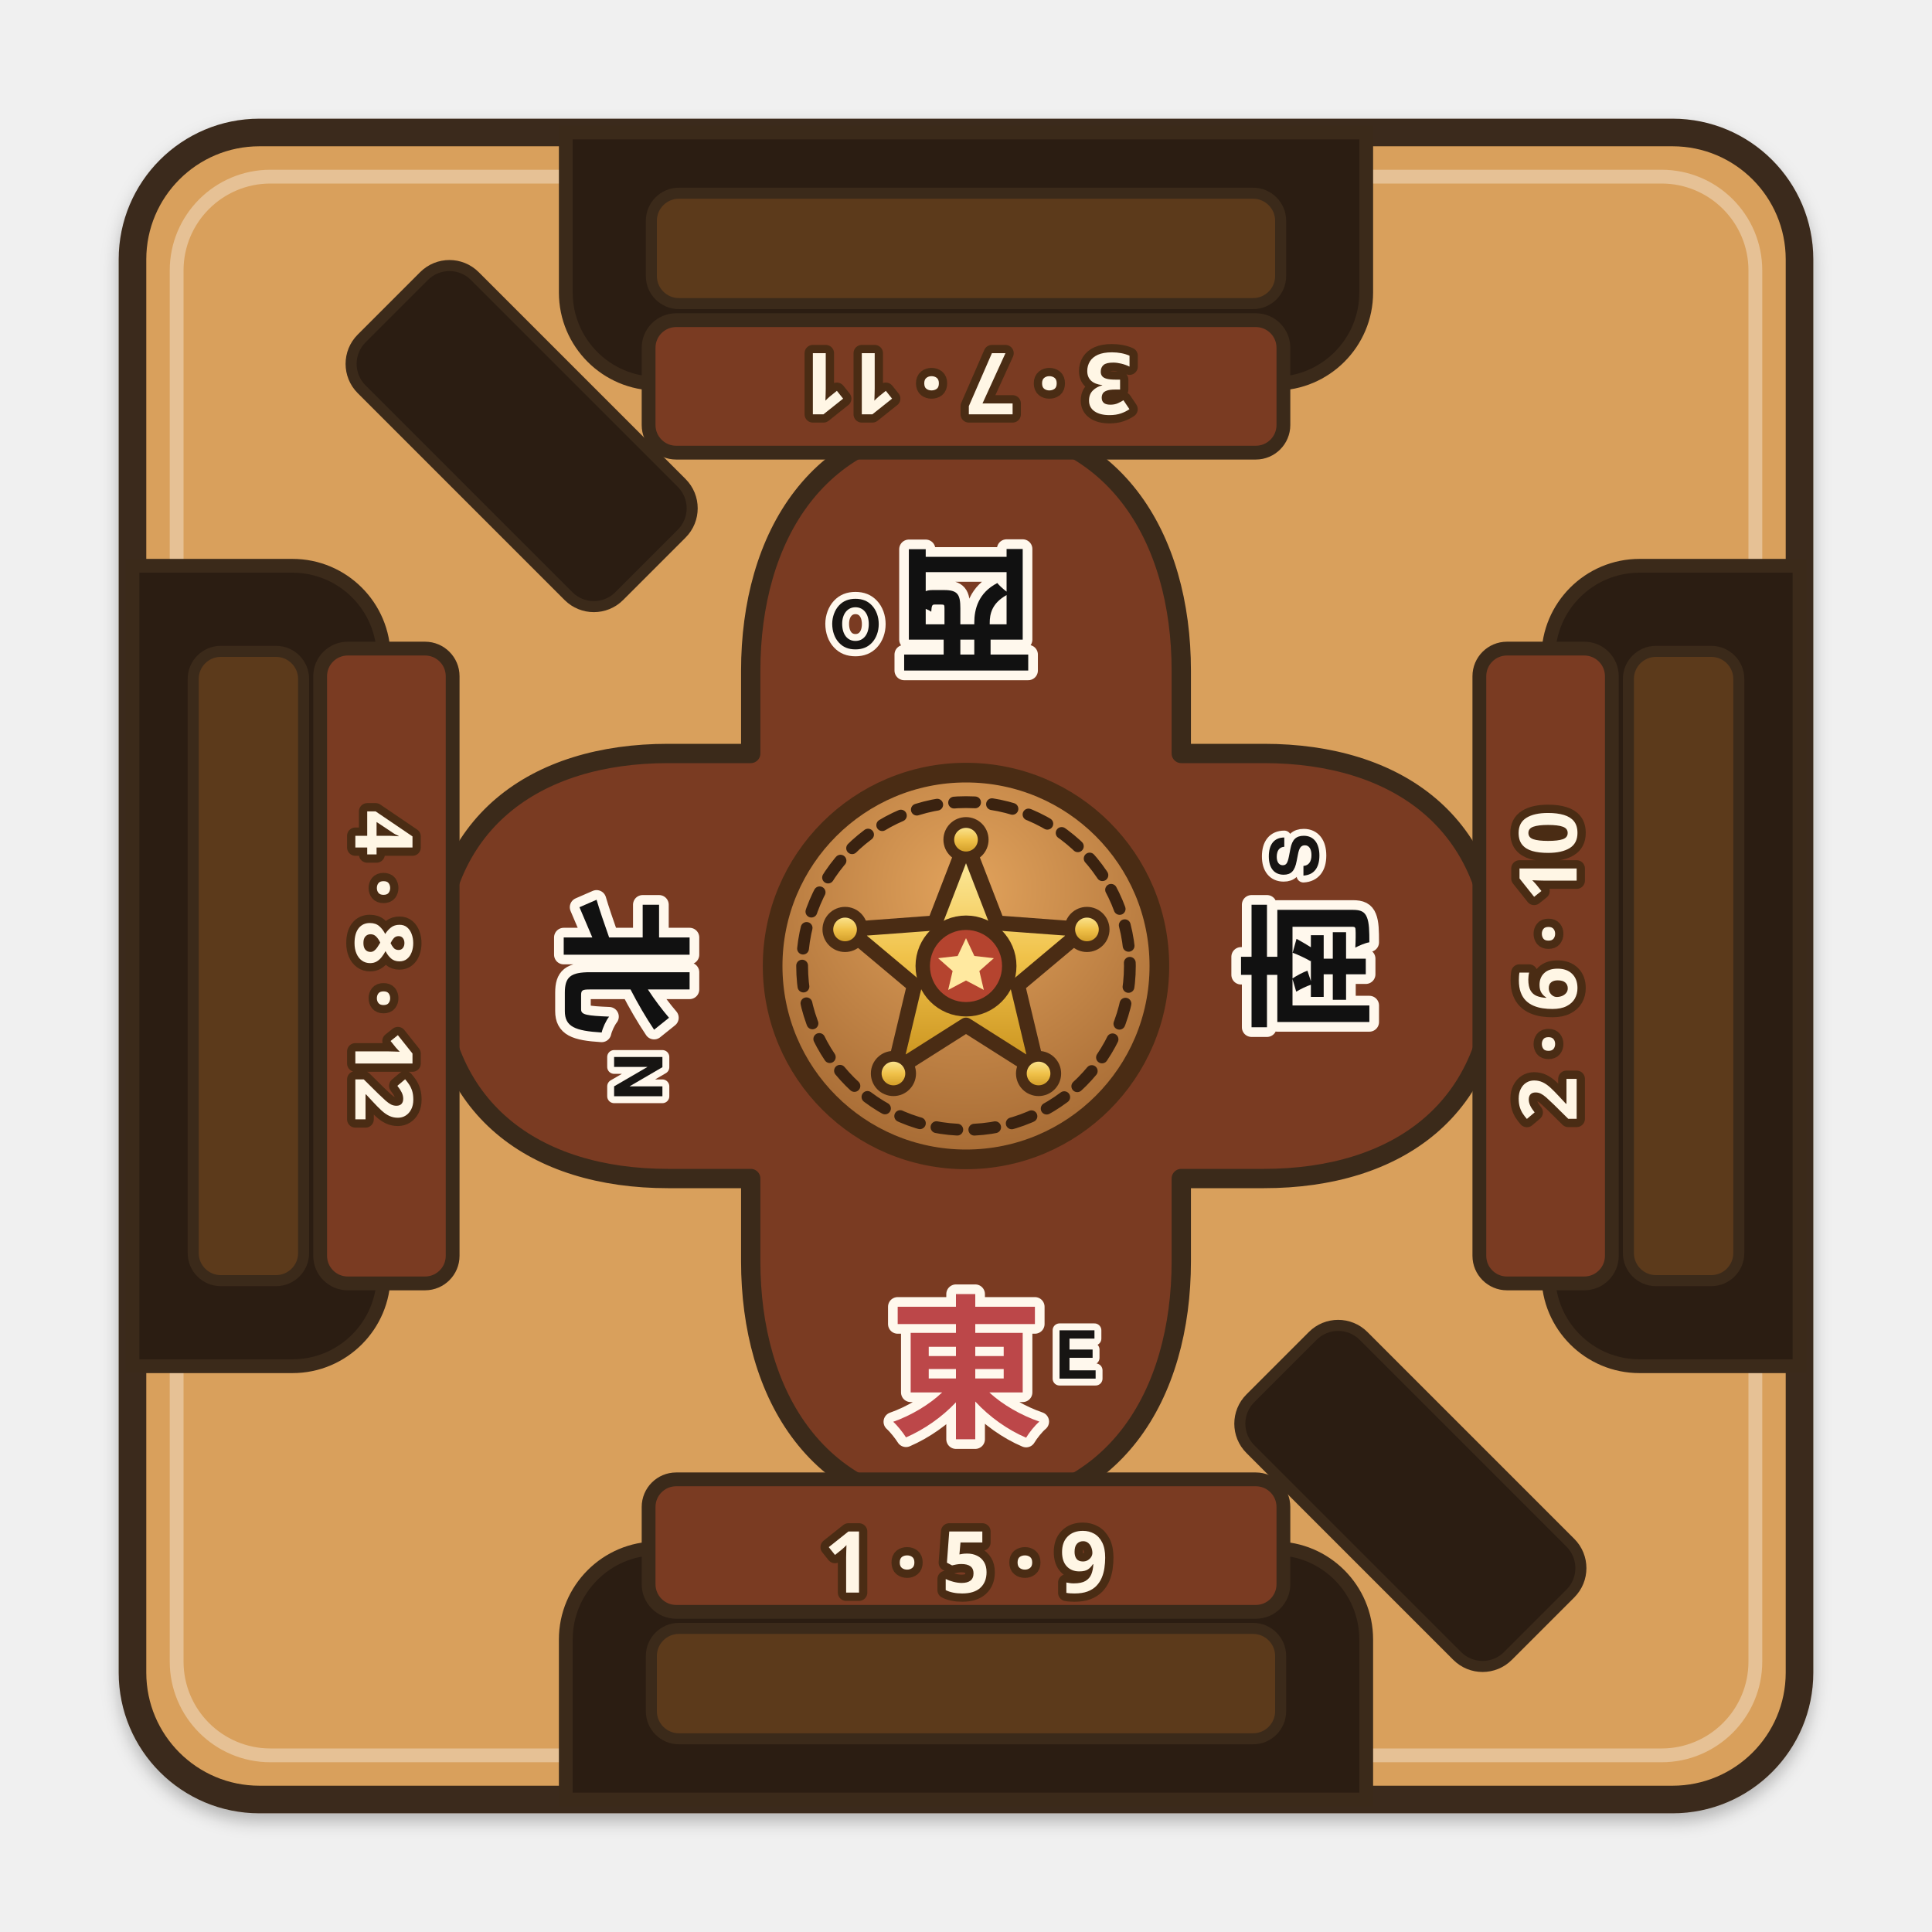
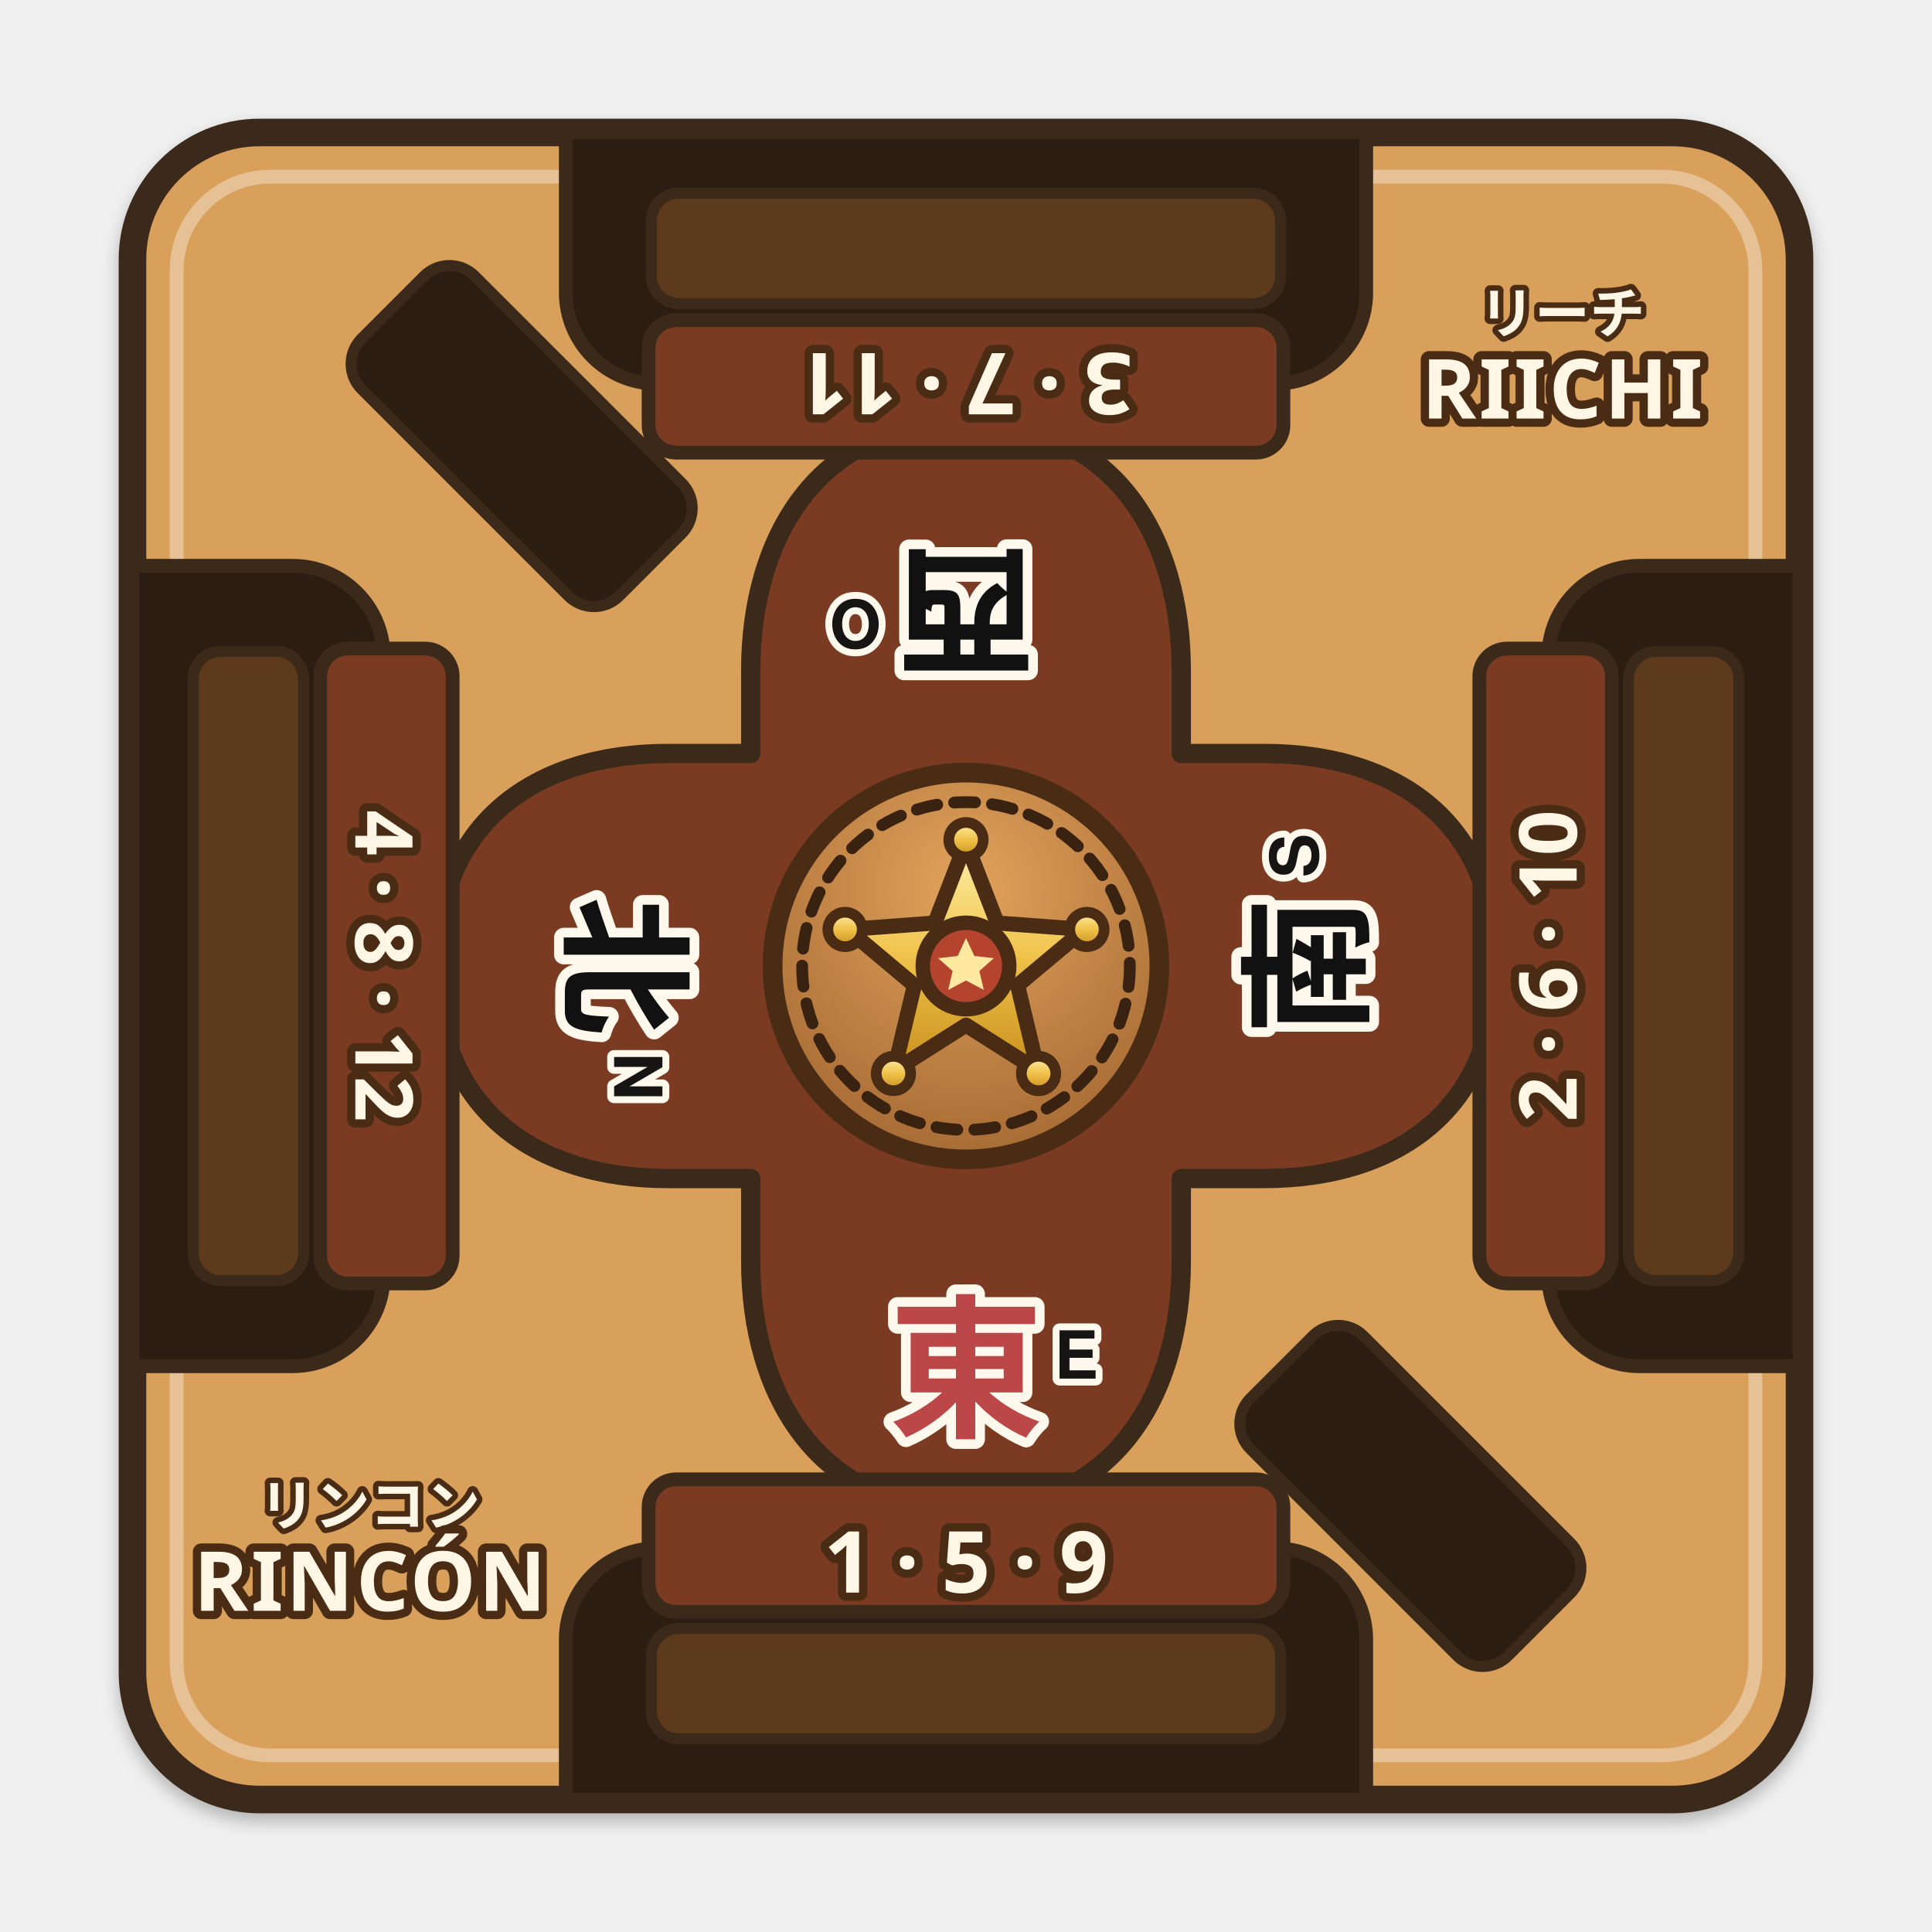
<svg xmlns="http://www.w3.org/2000/svg" viewBox="0 0 700 700" role="img" aria-label="Compass">
  <defs>
    <filter id="soft" x="-5%" y="-5%" width="110%" height="110%">
      <feDropShadow dx="0" dy="3" stdDeviation="3" flood-opacity=".25" />
    </filter>
  </defs>
  <rect x="48" y="48" width="604" height="604" rx="46" fill="#d9a05b" stroke="#3b2a1a" stroke-width="10" filter="url(#soft)" />
  <rect x="64" y="64" width="572" height="572" rx="34" fill="none" stroke="#fff" stroke-opacity=".35" stroke-width="5" />
  <path d="M205 48H495V106C495 124.2 480.2 139 462 139H238C219.8 139 205 124.2 205 106V48Z" fill="#2b1d12" stroke="#3b2a1a" stroke-width="5" />
  <path d="M205 652H495V594C495 575.8 480.2 561 462 561H238C219.8 561 205 575.8 205 594V652Z" fill="#2b1d12" stroke="#3b2a1a" stroke-width="5" />
  <path d="M48 205H106C124.2 205 139 219.8 139 238V462C139 480.2 124.2 495 106 495H48V205Z" fill="#2b1d12" stroke="#3b2a1a" stroke-width="5" />
  <path d="M652 205H594C575.8 205 561 219.8 561 238V462C561 480.2 575.8 495 594 495H652V205Z" fill="#2b1d12" stroke="#3b2a1a" stroke-width="5" />
  <rect x="236" y="70" width="228" height="40" rx="10" fill="#5c3a1b" stroke="#3b2a1a" stroke-width="4" />
  <rect x="236" y="590" width="228" height="40" rx="10" fill="#5c3a1b" stroke="#3b2a1a" stroke-width="4" />
  <rect x="70" y="236" width="40" height="228" rx="10" fill="#5c3a1b" stroke="#3b2a1a" stroke-width="4" />
  <rect x="590" y="236" width="40" height="228" rx="10" fill="#5c3a1b" stroke="#3b2a1a" stroke-width="4" />
  <rect x="160" y="92" width="58" height="132" rx="13" fill="#2b1d12" stroke="#3b2a1a" stroke-width="4" transform="rotate(-45 189 158)" />
  <rect x="482" y="476" width="58" height="132" rx="13" fill="#2b1d12" stroke="#3b2a1a" stroke-width="4" transform="rotate(-45 511 542)" />
  <path d="M350 153C404 153 428 195 428 243V273H458C506 273 542 298 542 350C542 402 506 427 458 427H428V457C428 505 404 547 350 547C296 547 272 505 272 457V427H242C194 427 158 402 158 350C158 298 194 273 242 273H272V243C272 195 296 153 350 153Z" fill="#7a3b22" stroke="#3b2a1a" stroke-width="7" stroke-linejoin="round" />
  <rect x="235" y="116" width="230" height="48" rx="10" fill="#7a3b22" stroke="#3b2a1a" stroke-width="5" />
  <rect x="235" y="536" width="230" height="48" rx="10" fill="#7a3b22" stroke="#3b2a1a" stroke-width="5" />
  <rect x="116" y="235" width="48" height="230" rx="10" fill="#7a3b22" stroke="#3b2a1a" stroke-width="5" />
  <rect x="536" y="235" width="48" height="230" rx="10" fill="#7a3b22" stroke="#3b2a1a" stroke-width="5" />
  <g transform="translate(274 274) scale(2.375)">
    <defs>
      <radialGradient id="emb-bg" cx=".5" cy=".3" r=".85">
        <stop offset="0" stop-color="#e2a35c" />
        <stop offset="1" stop-color="#9a5f2c" />
      </radialGradient>
      <linearGradient id="emb-gold" x1="0" y1="0" x2="0" y2="1">
        <stop offset="0" stop-color="#fff0a8" />
        <stop offset=".5" stop-color="#f0c24a" />
        <stop offset="1" stop-color="#c8901c" />
      </linearGradient>
    </defs>
    <circle cx="32" cy="32" r="29.5" fill="url(#emb-bg)" stroke="#4a2c14" stroke-width="3" />
    <circle cx="32" cy="32" r="25" fill="none" stroke="#3a2210" stroke-width="1.8" stroke-dasharray="3.2 2.6" stroke-linecap="round" />
    <path transform="translate(5.760 5.760) scale(.82)" d="M32 9 37.8 24 54 25.2 41.600 35.600 45.400 51.500 32 43 18.600 51.500 22.400 35.600 10 25.200 26.200 24Z" fill="url(#emb-gold)" stroke="#4a2c14" stroke-width="2.8" stroke-linejoin="round" />
    <g fill="url(#emb-gold)" stroke="#4a2c14" stroke-width="2" transform="translate(5.760 5.760) scale(.82)">
      <circle cx="32" cy="8.500" r="3.200" />
      <circle cx="54.500" cy="25.200" r="3.200" />
      <circle cx="45.500" cy="52" r="3.200" />
      <circle cx="18.500" cy="52" r="3.200" />
      <circle cx="9.500" cy="25.200" r="3.200" />
    </g>
    <circle cx="32" cy="32" r="6.600" fill="#b5442f" stroke="#4a2c14" stroke-width="2.2" />
    <path transform="translate(32 32) scale(.85) translate(-32 -32)" d="M32 27 33.500 30.200l3.500.4-2.600 2.300.8 3.400L32 34.600l-3.200 1.700.8-3.400-2.600-2.300 3.500-.4Z" fill="#ffe9a0" />
  </g>
  <text transform="rotate(0 350 565)" x="350" y="565" font-family="'Barlow Semi Condensed','Barlow',system-ui,sans-serif" font-weight="800" font-size="31" fill="#fff6e5" stroke="#4a2c14" stroke-width="6" paint-order="stroke" stroke-linejoin="round" text-anchor="middle" dominant-baseline="central">1 · 5 · 9</text>
  <text transform="rotate(0 350 492)" x="350" y="492" font-family="'Noto Serif JP','Hiragino Mincho ProN','Yu Mincho',serif" font-weight="800" font-size="56" fill="#bc4749" stroke="#fff8ed" stroke-width="7" paint-order="stroke" stroke-linejoin="round" text-anchor="middle" dominant-baseline="central">東</text>
  <text transform="rotate(180 350 140)" x="350" y="140" font-family="'Barlow Semi Condensed','Barlow',system-ui,sans-serif" font-weight="800" font-size="31" fill="#fff6e5" stroke="#4a2c14" stroke-width="6" paint-order="stroke" stroke-linejoin="round" text-anchor="middle" dominant-baseline="central">3 · 7 · 11</text>
  <text transform="rotate(180 350 225)" x="350" y="225" font-family="'Noto Serif JP','Hiragino Mincho ProN','Yu Mincho',serif" font-weight="800" font-size="50" fill="#111111" stroke="#fff8ed" stroke-width="7" paint-order="stroke" stroke-linejoin="round" text-anchor="middle" dominant-baseline="central">西</text>
  <text transform="rotate(90 140 350)" x="140" y="350" font-family="'Barlow Semi Condensed','Barlow',system-ui,sans-serif" font-weight="800" font-size="29" fill="#fff6e5" stroke="#4a2c14" stroke-width="6" paint-order="stroke" stroke-linejoin="round" text-anchor="middle" dominant-baseline="central">4 · 8 · 12</text>
  <text transform="rotate(90 230 350)" x="230" y="350" font-family="'Noto Serif JP','Hiragino Mincho ProN','Yu Mincho',serif" font-weight="800" font-size="50" fill="#111111" stroke="#fff8ed" stroke-width="7" paint-order="stroke" stroke-linejoin="round" text-anchor="middle" dominant-baseline="central">北</text>
  <text transform="rotate(-90 560 350)" x="560" y="350" font-family="'Barlow Semi Condensed','Barlow',system-ui,sans-serif" font-weight="800" font-size="29" fill="#fff6e5" stroke="#4a2c14" stroke-width="6" paint-order="stroke" stroke-linejoin="round" text-anchor="middle" dominant-baseline="central">2 · 6 · 10</text>
  <text transform="rotate(-90 470 350)" x="470" y="350" font-family="'Noto Serif JP','Hiragino Mincho ProN','Yu Mincho',serif" font-weight="800" font-size="50" fill="#111111" stroke="#fff8ed" stroke-width="7" paint-order="stroke" stroke-linejoin="round" text-anchor="middle" dominant-baseline="central">南</text>
+   <text x="134" y="544" font-family="'Noto Serif JP','Hiragino Mincho ProN','Yu Mincho',serif" font-weight="800" font-size="20" fill="#fff6e5" stroke="#4a2c14" stroke-width="4" paint-order="stroke" stroke-linejoin="round" text-anchor="middle" dominant-baseline="central">リンコン</text>
+   <text x="134" y="572" font-family="'Barlow Semi Condensed','Barlow',system-ui,sans-serif" font-weight="800" font-size="30" letter-spacing="1" fill="#fff6e5" stroke="#4a2c14" stroke-width="6" paint-order="stroke" stroke-linejoin="round" text-anchor="middle" dominant-baseline="central">RINCÓN</text>
+   <text x="566" y="112" font-family="'Noto Serif JP','Hiragino Mincho ProN','Yu Mincho',serif" font-weight="800" font-size="20" fill="#fff6e5" stroke="#4a2c14" stroke-width="4" paint-order="stroke" stroke-linejoin="round" text-anchor="middle" dominant-baseline="central">リーチ</text>
+   <text x="566" y="140" font-family="'Barlow Semi Condensed','Barlow',system-ui,sans-serif" font-weight="800" font-size="30" letter-spacing="1" fill="#fff6e5" stroke="#4a2c14" stroke-width="6" paint-order="stroke" stroke-linejoin="round" text-anchor="middle" dominant-baseline="central">RIICHI</text>
  <text transform="rotate(0 350 492)" x="390" y="494" font-family="Helvetica Neue, Helvetica, Arial, sans-serif" font-weight="800" font-size="24" fill="#171513" stroke="#fff8ed" stroke-width="5" paint-order="stroke" stroke-linejoin="round" text-anchor="middle" dominant-baseline="central">E</text>
  <text transform="rotate(180 350 225)" x="390" y="227" font-family="Helvetica Neue, Helvetica, Arial, sans-serif" font-weight="800" font-size="24" fill="#171513" stroke="#fff8ed" stroke-width="5" paint-order="stroke" stroke-linejoin="round" text-anchor="middle" dominant-baseline="central">O</text>
  <text transform="rotate(90 230 350)" x="270" y="352" font-family="Helvetica Neue, Helvetica, Arial, sans-serif" font-weight="800" font-size="24" fill="#171513" stroke="#fff8ed" stroke-width="5" paint-order="stroke" stroke-linejoin="round" text-anchor="middle" dominant-baseline="central">N</text>
  <text transform="rotate(-90 470 350)" x="510" y="352" font-family="Helvetica Neue, Helvetica, Arial, sans-serif" font-weight="800" font-size="24" fill="#171513" stroke="#fff8ed" stroke-width="5" paint-order="stroke" stroke-linejoin="round" text-anchor="middle" dominant-baseline="central">S</text>
</svg>
